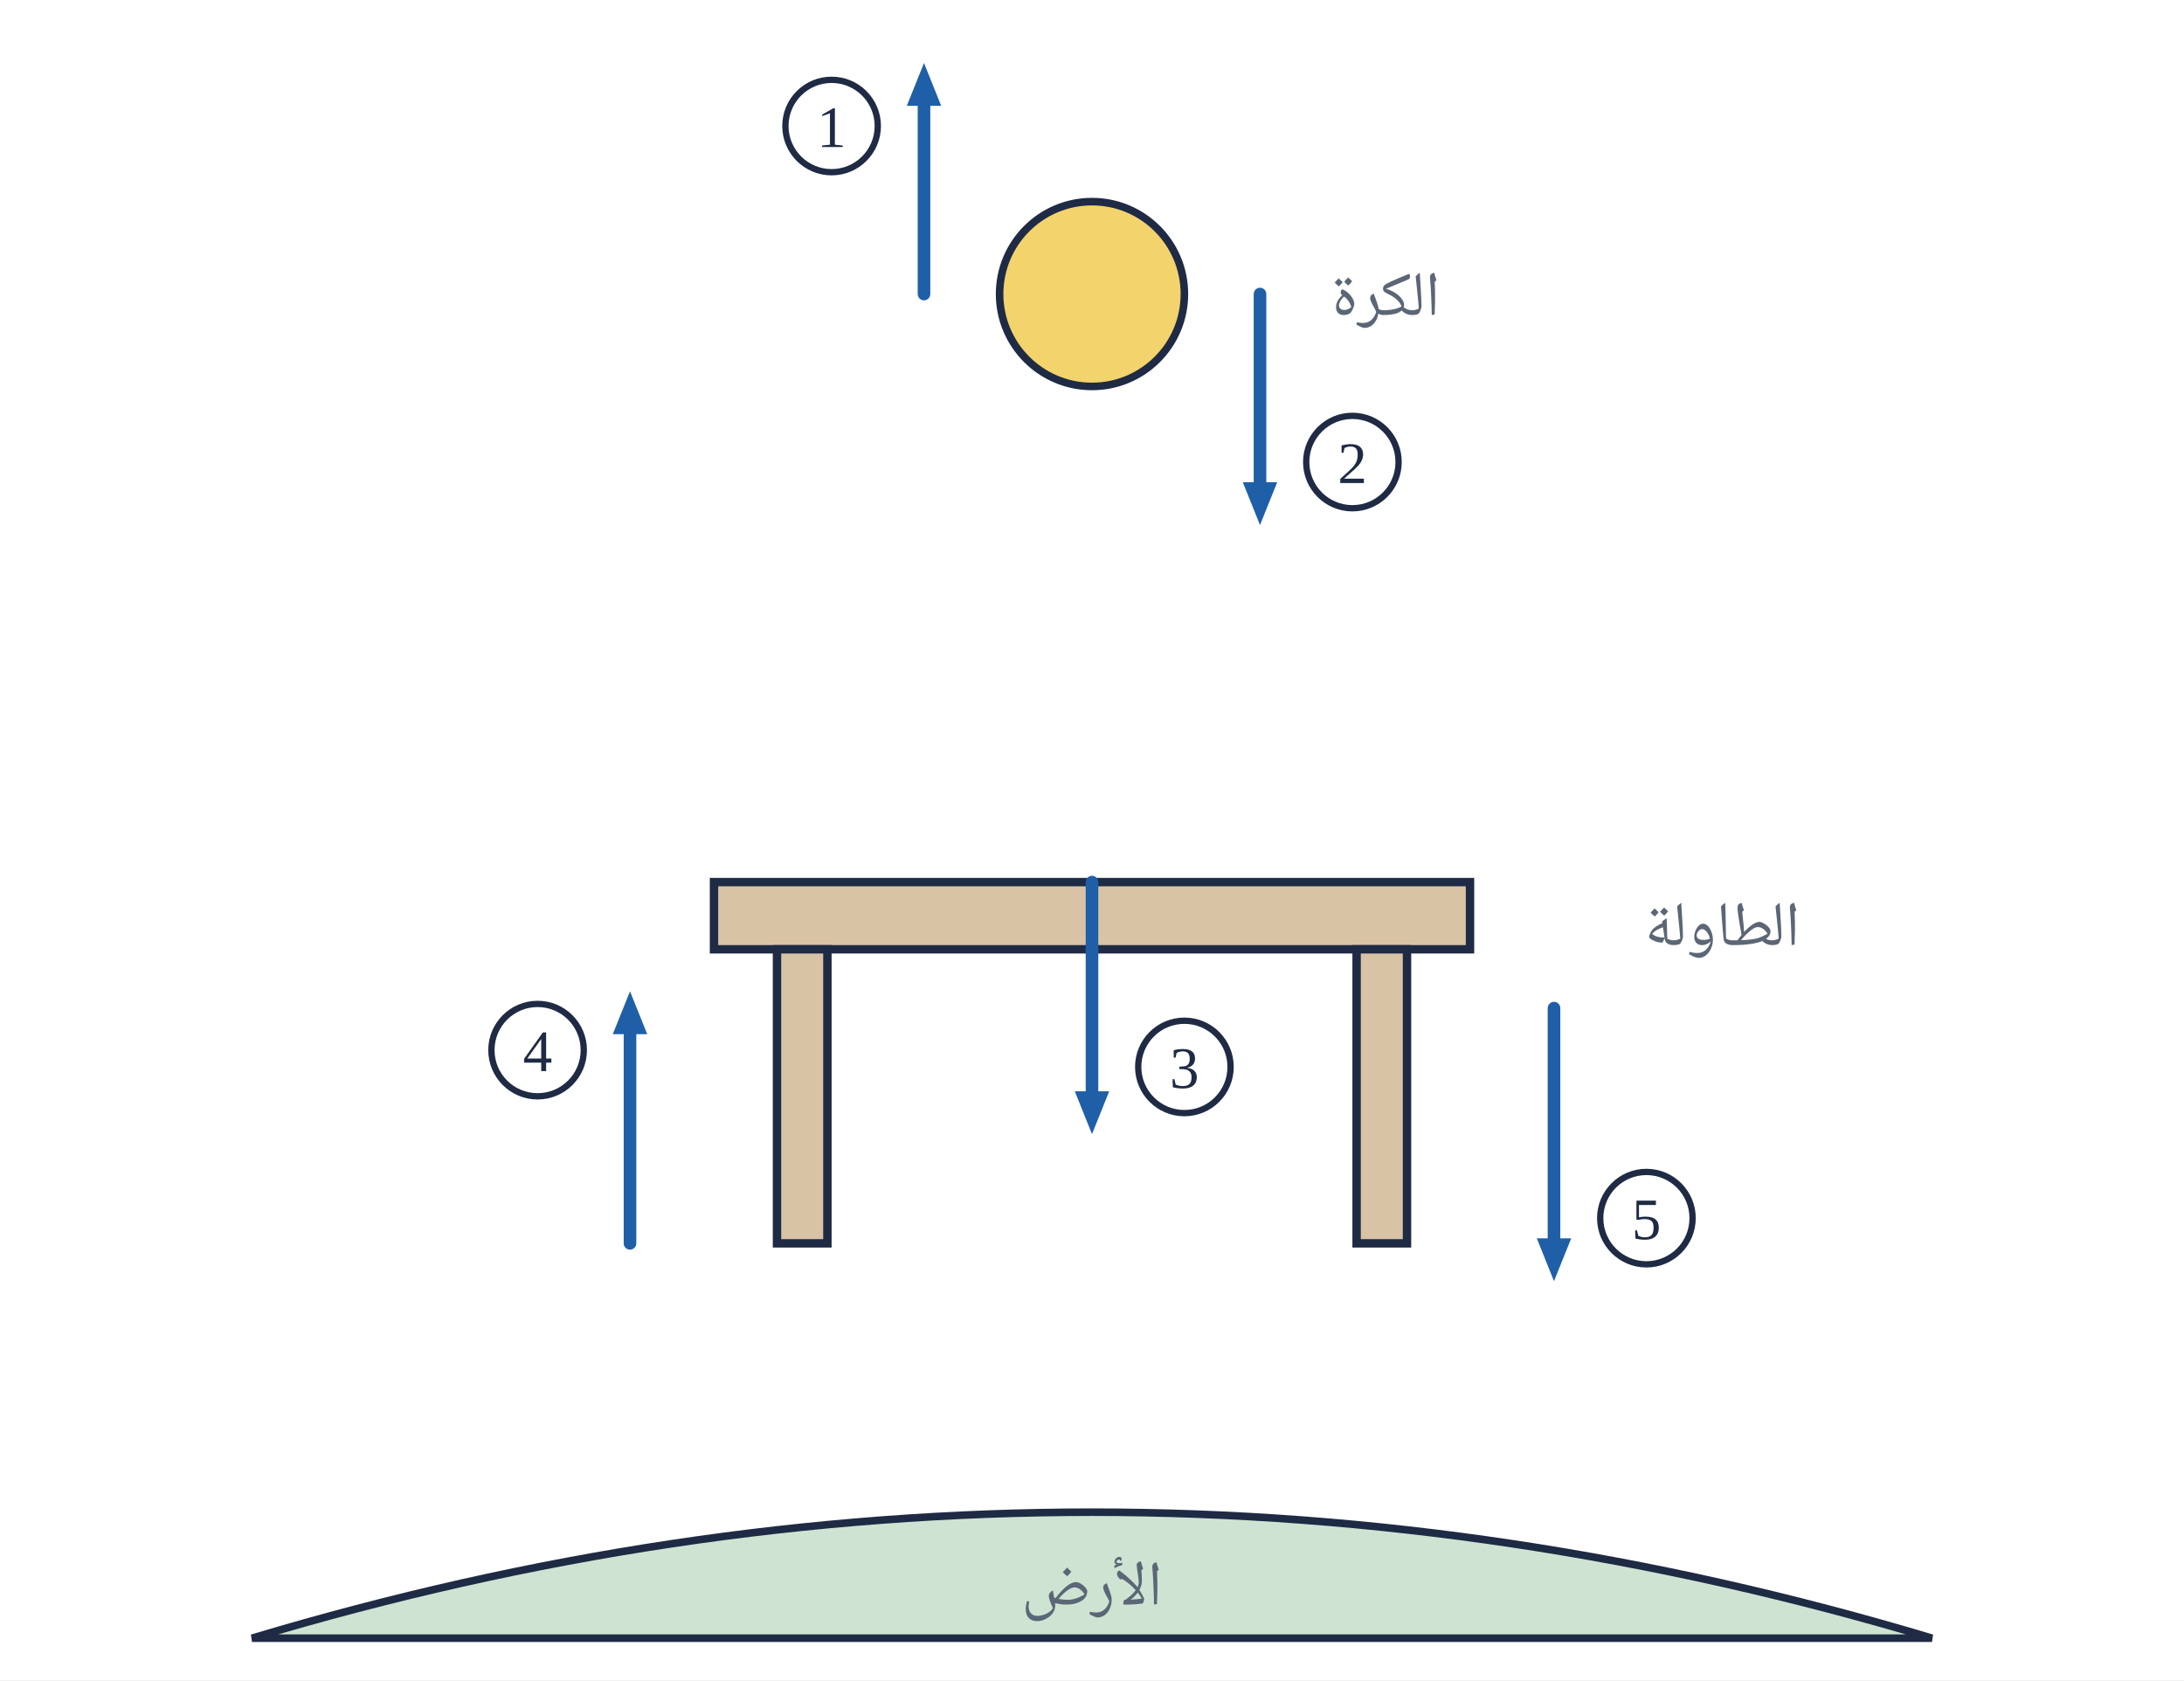
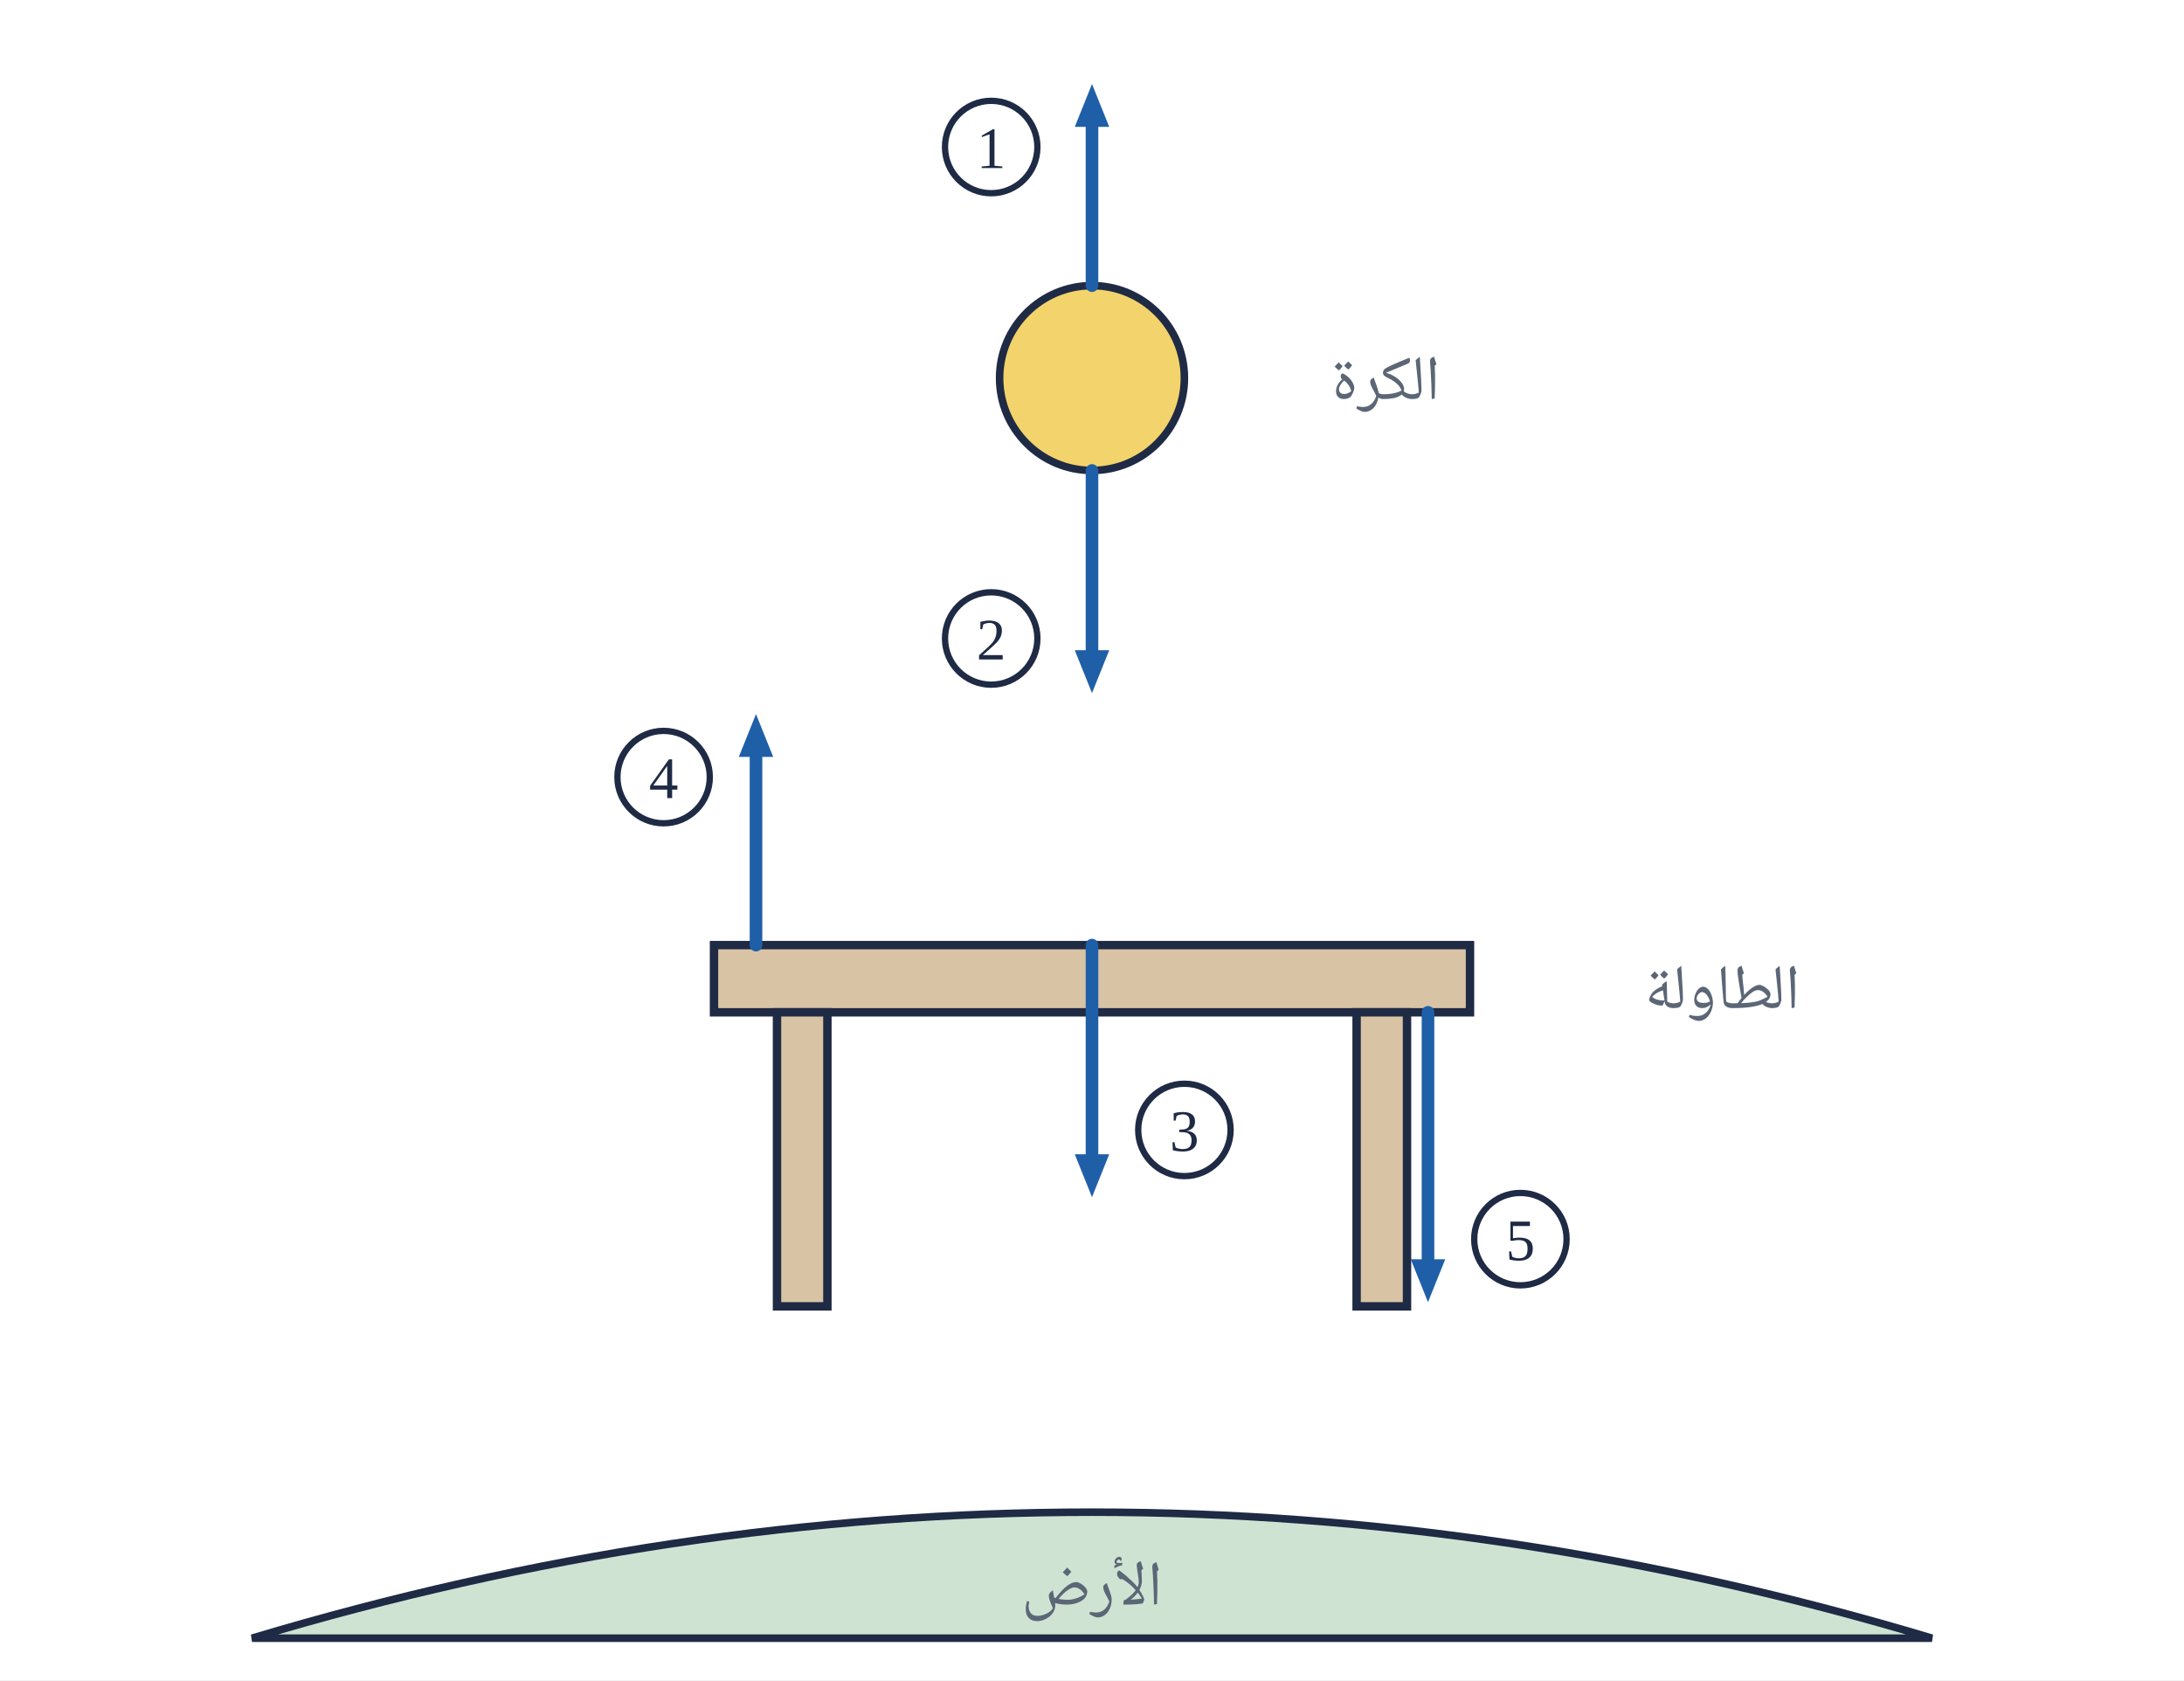
<svg xmlns="http://www.w3.org/2000/svg" viewBox="0 0 520 400" width="520" height="400">
  <rect width="520" height="400" fill="#fff" />
-   <circle cx="260" cy="70" r="22" fill="#f3d36b" stroke="#1f2a44" stroke-width="1.8" />
-   <text x="330.0" y="75.0" text-anchor="middle" font-size="15" fill="#5b6676" font-weight="normal" font-family="'IBM Plex Sans Arabic','Noto Naskh Arabic',Tahoma,Arial,sans-serif" direction="rtl">الكرة</text>
-   <line x1="220.0" y1="70.0" x2="220.0" y2="21.6" stroke="#1f5fa8" stroke-width="3" stroke-linecap="round" />
-   <polygon points="220.0,15.0 224.1,25.2 215.9,25.2" fill="#1f5fa8" />
-   <circle cx="198.0" cy="30.0" r="11" fill="#fff" stroke="#1f2a44" stroke-width="1.5" />
-   <text x="198.0" y="35.0" text-anchor="middle" font-size="14" fill="#1f2a44" font-weight="normal" font-family="'Times New Roman',Times,serif">1</text>
-   <line x1="300.0" y1="70.0" x2="300.0" y2="118.4" stroke="#1f5fa8" stroke-width="3" stroke-linecap="round" />
-   <polygon points="300.0,125.0 295.9,114.8 304.1,114.8" fill="#1f5fa8" />
-   <circle cx="322.0" cy="110.0" r="11" fill="#fff" stroke="#1f2a44" stroke-width="1.5" />
-   <text x="322.0" y="115.0" text-anchor="middle" font-size="14" fill="#1f2a44" font-weight="normal" font-family="'Times New Roman',Times,serif">2</text>
-   <rect x="170.0" y="210.0" width="180" height="16" fill="#d8c3a5" stroke="#1f2a44" stroke-width="2" />
-   <rect x="185.0" y="226.0" width="12" height="70" fill="#d8c3a5" stroke="#1f2a44" stroke-width="2" />
-   <rect x="323.0" y="226.0" width="12" height="70" fill="#d8c3a5" stroke="#1f2a44" stroke-width="2" />
-   <text x="410.0" y="225.0" text-anchor="middle" font-size="15" fill="#5b6676" font-weight="normal" font-family="'IBM Plex Sans Arabic','Noto Naskh Arabic',Tahoma,Arial,sans-serif" direction="rtl">الطاولة</text>
-   <line x1="260.0" y1="210.0" x2="260.0" y2="263.4" stroke="#1f5fa8" stroke-width="3" stroke-linecap="round" />
-   <polygon points="260.0,270.0 255.9,259.8 264.1,259.8" fill="#1f5fa8" />
-   <circle cx="282.0" cy="254.0" r="11" fill="#fff" stroke="#1f2a44" stroke-width="1.5" />
-   <text x="282.0" y="259.0" text-anchor="middle" font-size="14" fill="#1f2a44" font-weight="normal" font-family="'Times New Roman',Times,serif">3</text>
-   <line x1="150.0" y1="296.0" x2="150.0" y2="242.6" stroke="#1f5fa8" stroke-width="3" stroke-linecap="round" />
-   <polygon points="150.0,236.0 154.1,246.2 145.9,246.2" fill="#1f5fa8" />
-   <circle cx="128.0" cy="250.0" r="11" fill="#fff" stroke="#1f2a44" stroke-width="1.5" />
-   <text x="128.0" y="255.0" text-anchor="middle" font-size="14" fill="#1f2a44" font-weight="normal" font-family="'Times New Roman',Times,serif">4</text>
-   <line x1="370.0" y1="240.0" x2="370.0" y2="298.4" stroke="#1f5fa8" stroke-width="3" stroke-linecap="round" />
-   <polygon points="370.0,305.0 365.9,294.8 374.1,294.8" fill="#1f5fa8" />
-   <circle cx="392.0" cy="290.0" r="11" fill="#fff" stroke="#1f2a44" stroke-width="1.5" />
-   <text x="392.0" y="295.0" text-anchor="middle" font-size="14" fill="#1f2a44" font-weight="normal" font-family="'Times New Roman',Times,serif">5</text>
+   <circle cx="260" cy="90" r="22" fill="#f3d36b" stroke="#1f2a44" stroke-width="1.8" />
+   <text x="330.0" y="95.0" text-anchor="middle" font-size="15" fill="#5b6676" font-weight="normal" font-family="'IBM Plex Sans Arabic','Noto Naskh Arabic',Tahoma,Arial,sans-serif" direction="rtl">الكرة</text>
+   <line x1="260.0" y1="68.0" x2="260.0" y2="26.6" stroke="#1f5fa8" stroke-width="3" stroke-linecap="round" />
+   <polygon points="260.0,20.0 264.1,30.2 255.9,30.2" fill="#1f5fa8" />
+   <circle cx="236.0" cy="35.0" r="11" fill="#fff" stroke="#1f2a44" stroke-width="1.5" />
+   <text x="236.0" y="40.0" text-anchor="middle" font-size="14" fill="#1f2a44" font-weight="normal" font-family="'Times New Roman',Times,serif">1</text>
+   <line x1="260.0" y1="112.0" x2="260.0" y2="158.4" stroke="#1f5fa8" stroke-width="3" stroke-linecap="round" />
+   <polygon points="260.0,165.0 255.9,154.8 264.1,154.8" fill="#1f5fa8" />
+   <circle cx="236.0" cy="152.0" r="11" fill="#fff" stroke="#1f2a44" stroke-width="1.5" />
+   <text x="236.0" y="157.0" text-anchor="middle" font-size="14" fill="#1f2a44" font-weight="normal" font-family="'Times New Roman',Times,serif">2</text>
+   <rect x="170.0" y="225.0" width="180" height="16" fill="#d8c3a5" stroke="#1f2a44" stroke-width="2" />
+   <rect x="185.0" y="241.0" width="12" height="70" fill="#d8c3a5" stroke="#1f2a44" stroke-width="2" />
+   <rect x="323.0" y="241.0" width="12" height="70" fill="#d8c3a5" stroke="#1f2a44" stroke-width="2" />
+   <text x="410.0" y="240.0" text-anchor="middle" font-size="15" fill="#5b6676" font-weight="normal" font-family="'IBM Plex Sans Arabic','Noto Naskh Arabic',Tahoma,Arial,sans-serif" direction="rtl">الطاولة</text>
+   <line x1="260.0" y1="225.0" x2="260.0" y2="278.4" stroke="#1f5fa8" stroke-width="3" stroke-linecap="round" />
+   <polygon points="260.0,285.0 255.9,274.8 264.1,274.8" fill="#1f5fa8" />
+   <circle cx="282.0" cy="269.0" r="11" fill="#fff" stroke="#1f2a44" stroke-width="1.5" />
+   <text x="282.0" y="274.0" text-anchor="middle" font-size="14" fill="#1f2a44" font-weight="normal" font-family="'Times New Roman',Times,serif">3</text>
+   <line x1="180.0" y1="225.0" x2="180.0" y2="176.6" stroke="#1f5fa8" stroke-width="3" stroke-linecap="round" />
+   <polygon points="180.0,170.0 184.1,180.2 175.9,180.2" fill="#1f5fa8" />
+   <circle cx="158.0" cy="185.0" r="11" fill="#fff" stroke="#1f2a44" stroke-width="1.5" />
+   <text x="158.0" y="190.0" text-anchor="middle" font-size="14" fill="#1f2a44" font-weight="normal" font-family="'Times New Roman',Times,serif">4</text>
+   <line x1="340.0" y1="241.0" x2="340.0" y2="303.4" stroke="#1f5fa8" stroke-width="3" stroke-linecap="round" />
+   <polygon points="340.0,310.0 335.9,299.8 344.1,299.8" fill="#1f5fa8" />
+   <circle cx="362.0" cy="295.0" r="11" fill="#fff" stroke="#1f2a44" stroke-width="1.5" />
+   <text x="362.0" y="300.0" text-anchor="middle" font-size="14" fill="#1f2a44" font-weight="normal" font-family="'Times New Roman',Times,serif">5</text>
  <path d="M 60 390 Q 260 330 460 390 Z" fill="#cfe3d2" stroke="#1f2a44" stroke-width="1.8" />
  <text x="260.0" y="382.0" text-anchor="middle" font-size="15" fill="#5b6676" font-weight="normal" font-family="'IBM Plex Sans Arabic','Noto Naskh Arabic',Tahoma,Arial,sans-serif" direction="rtl">الأرض</text>
</svg>
